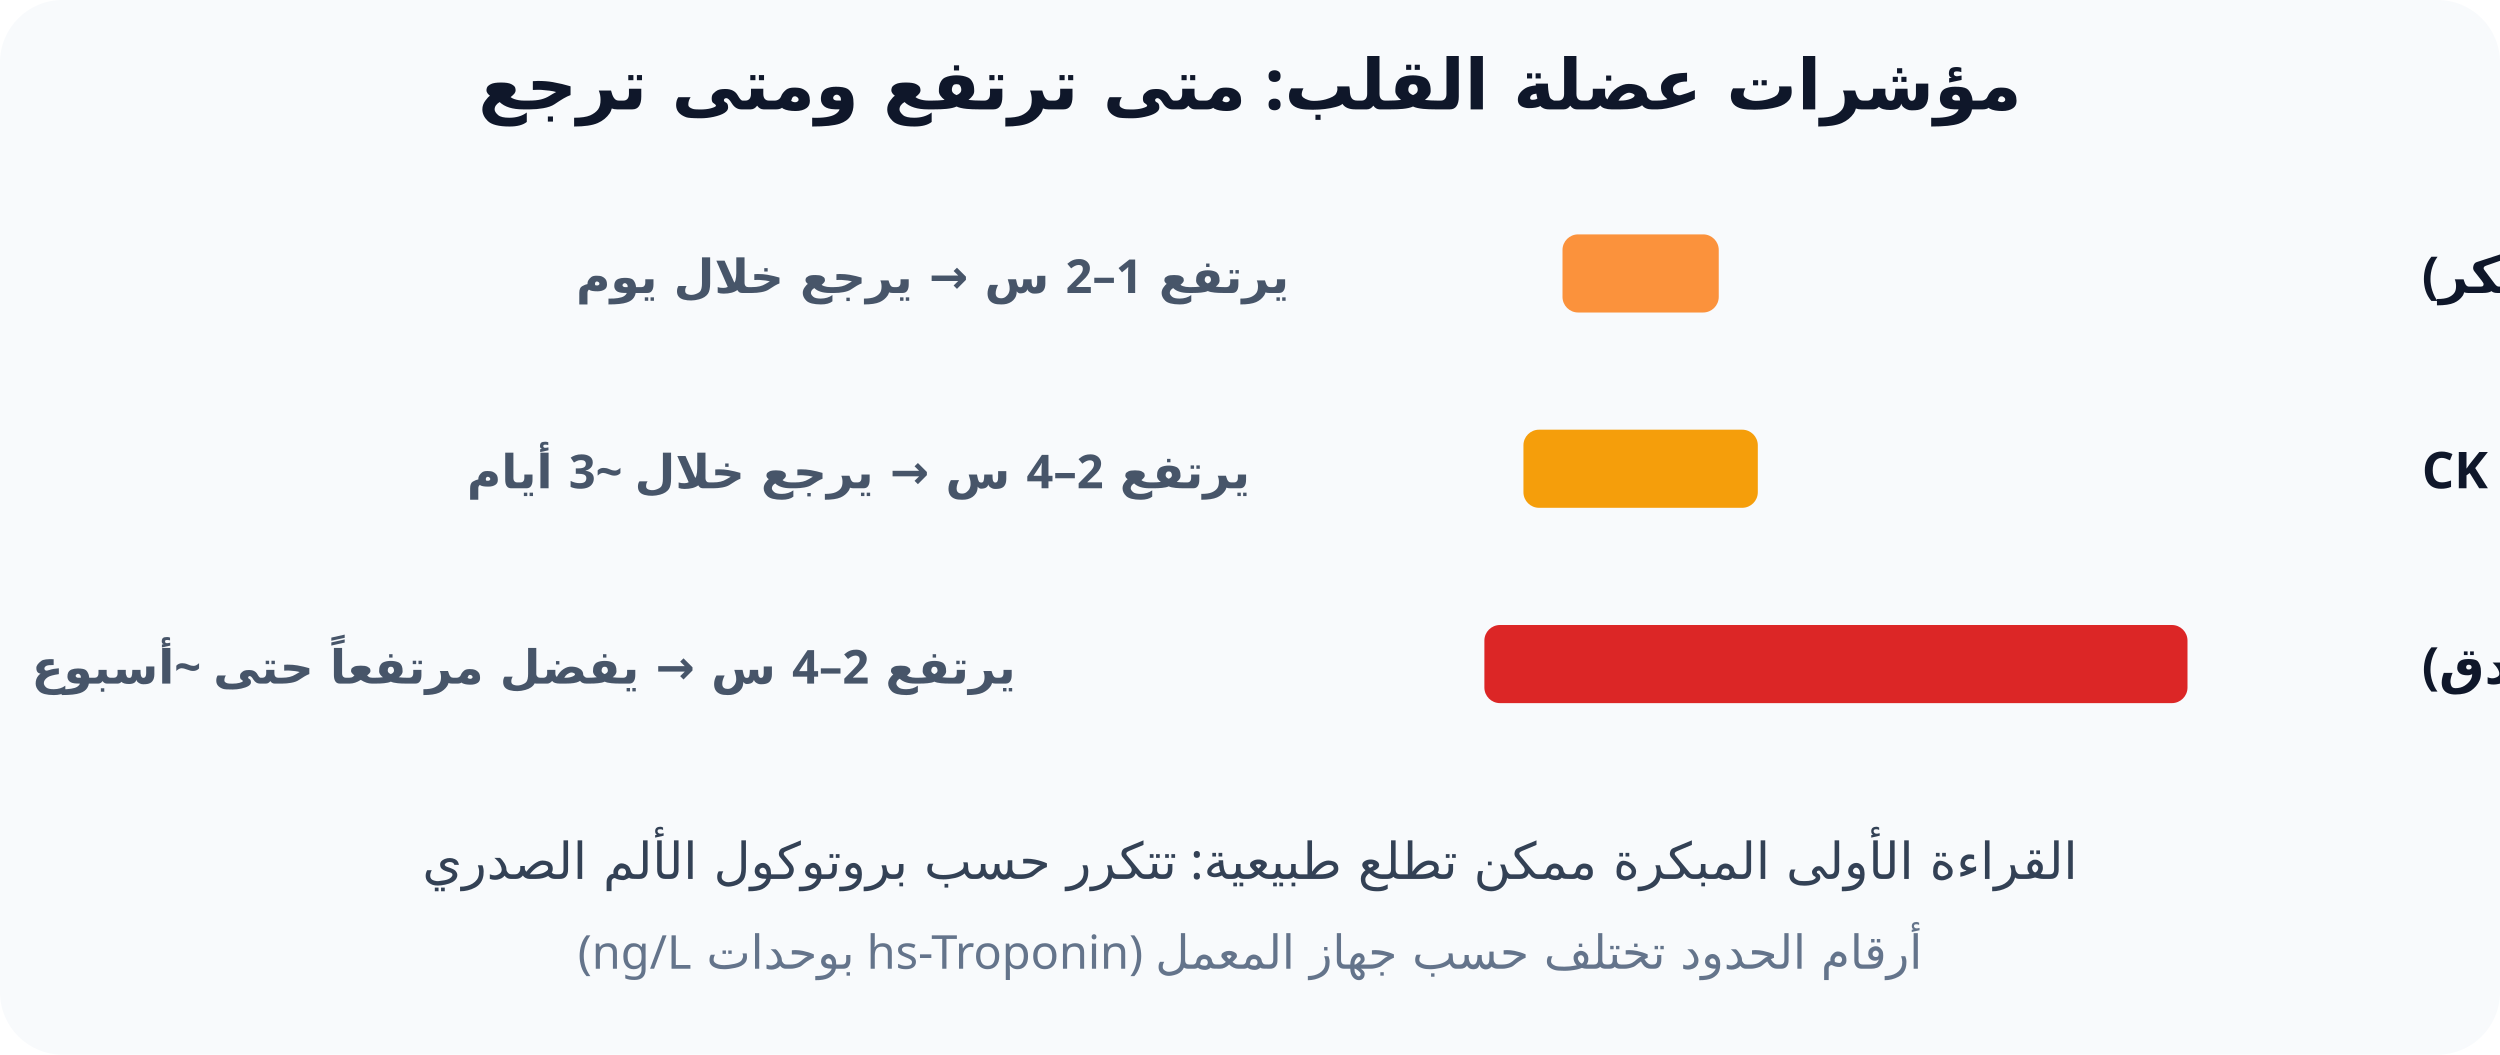
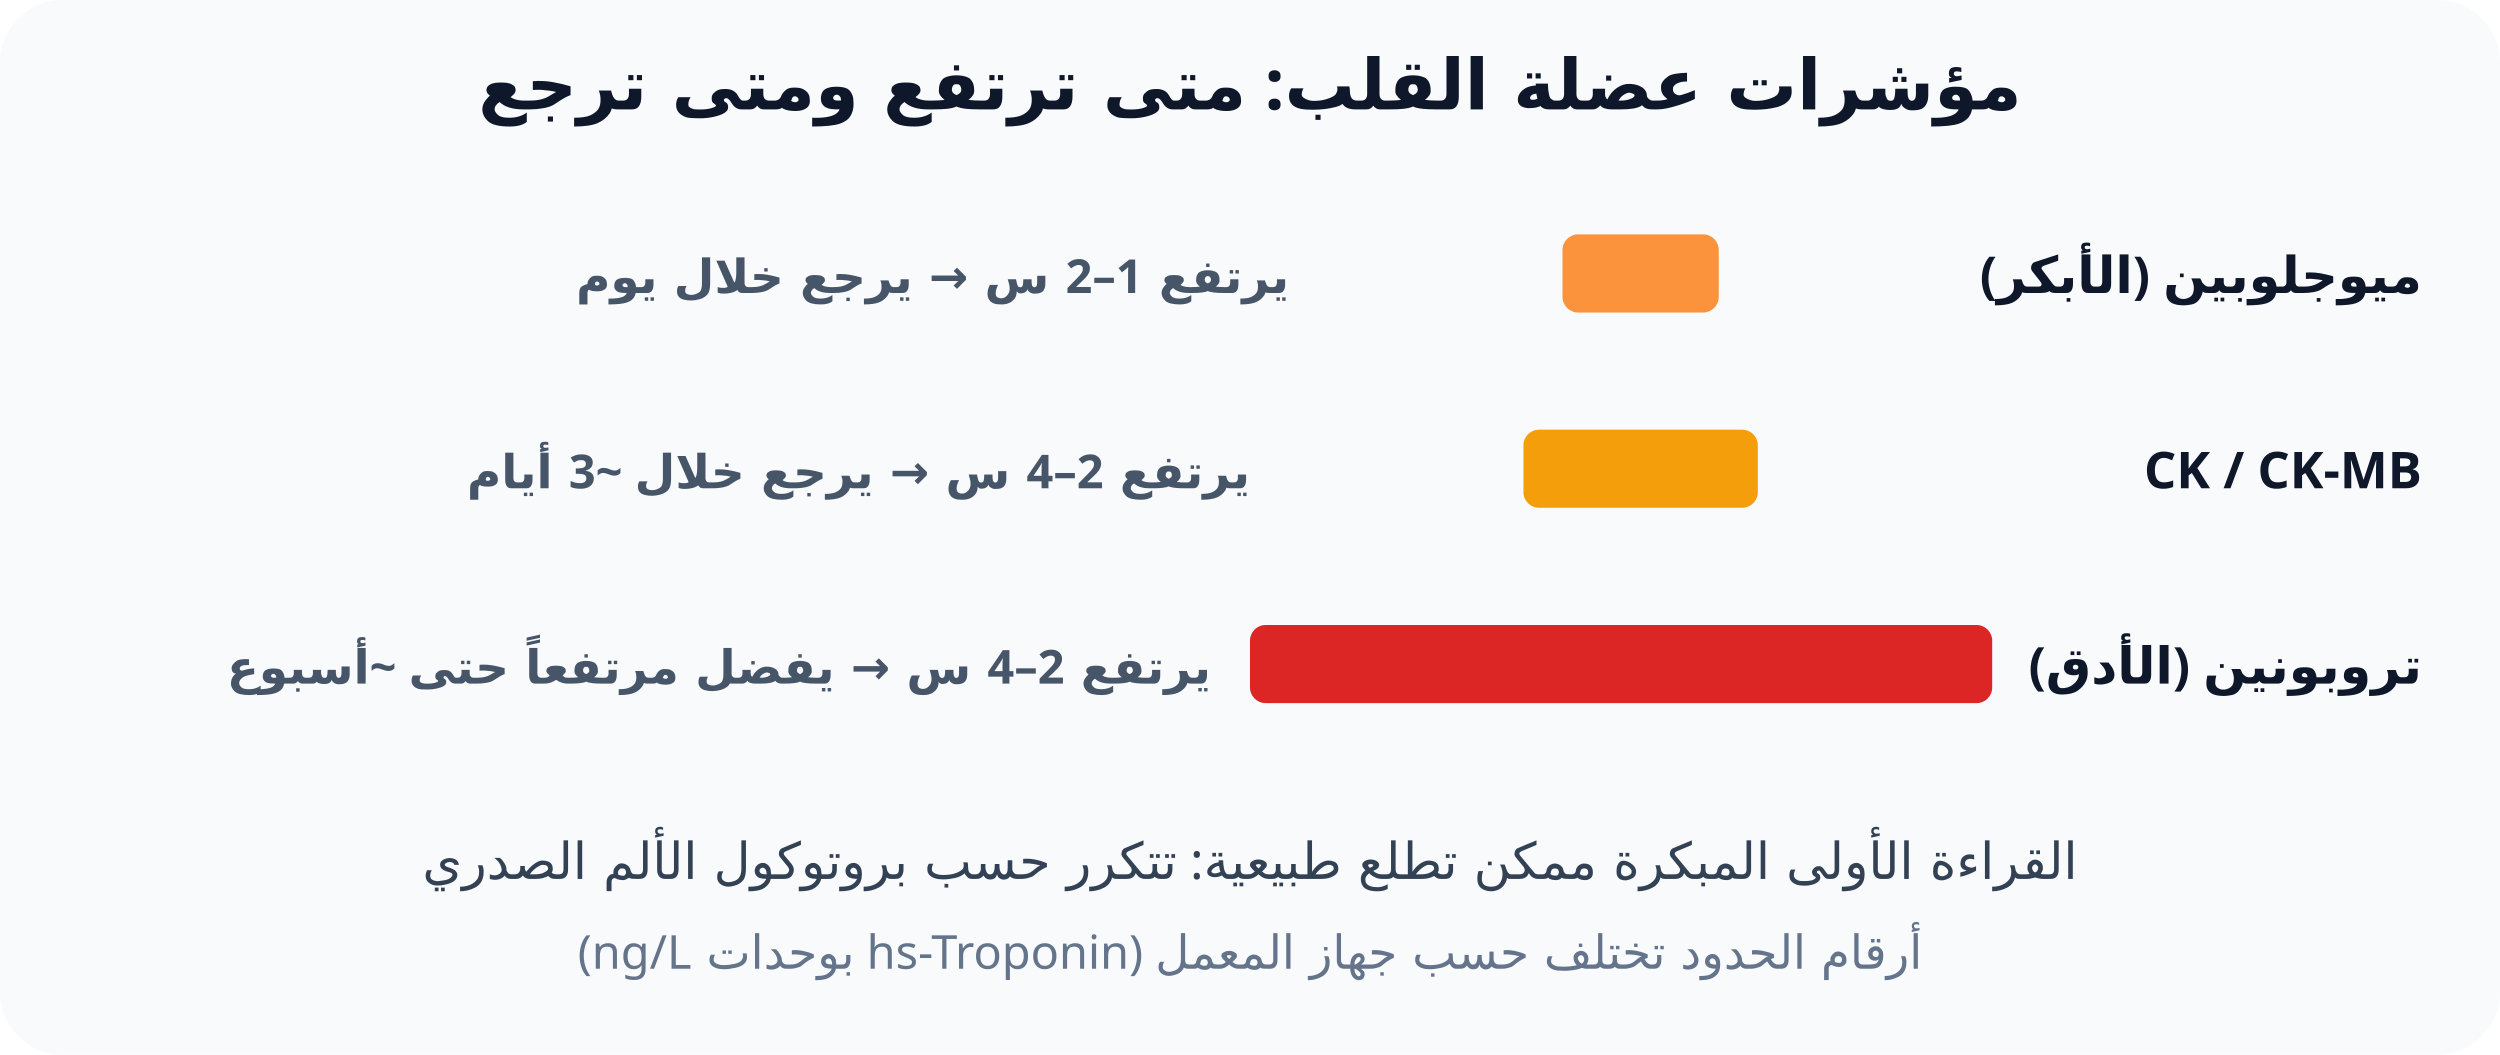
<svg xmlns="http://www.w3.org/2000/svg" viewBox="0 0 640 270" font-family="Cairo, Tahoma, sans-serif" direction="rtl">
  <rect width="640" height="270" rx="16" fill="#f8fafc" />
  <text x="320" y="28" text-anchor="middle" font-size="18" font-weight="800" fill="#0f172a">مؤشرات عضلة القلب: متى ترتفع ومتى ترجع</text>
  <g font-size="13" font-weight="700">
-     <text x="620" y="75" text-anchor="end" fill="#0f172a">ميوجلوبين (الأبكر)</text>
+     <text x="620" y="75" text-anchor="start" fill="#0f172a">ميوجلوبين (الأبكر)</text>
    <rect x="400" y="60" width="40" height="20" rx="4" fill="#fb923c" />
    <text x="330" y="75" fill="#475569" font-size="12">يرتفع 1–2 س → يرجع خلال يوم</text>
-     <text x="620" y="125" text-anchor="end" fill="#0f172a">CK / CK-MB</text>
+     <text x="620" y="125" text-anchor="start" fill="#0f172a">CK / CK-MB</text>
    <rect x="390" y="110" width="60" height="20" rx="4" fill="#f59e0b" />
    <text x="320" y="125" fill="#475569" font-size="12">يرتفع 2–4 س → يرجع خلال ~3 أيام</text>
-     <text x="620" y="175" text-anchor="end" fill="#0f172a">تروبونين I / T (الأدق)</text>
-     <rect x="380" y="160" width="180" height="20" rx="4" fill="#dc2626" />
-     <text x="260" y="175" fill="#475569" font-size="12">يرتفع 2–4 س → يفضل مرتفعاً حتى ~أسبوع</text>
+     <text x="620" y="175" text-anchor="start" fill="#0f172a">تروبونين (الأدق)</text>
+     <rect x="320" y="160" width="190" height="20" rx="4" fill="#dc2626" />
+     <text x="310" y="175" fill="#475569" font-size="12">يرتفع 2–4 س → يفضل مرتفعاً حتى ~أسبوع</text>
  </g>
  <text x="320" y="225" text-anchor="middle" font-size="13" fill="#334155">القراءة الأولى المبكرة ممكن تطلع طبيعية: تتكرر حسب بروتوكول الألم الصدري</text>
  <text x="320" y="248" text-anchor="middle" font-size="12" fill="#64748b">أرقام الحدود تختلف حسب جهاز المعمل (hs-Troponin بوحدات ng/L)</text>
</svg>
